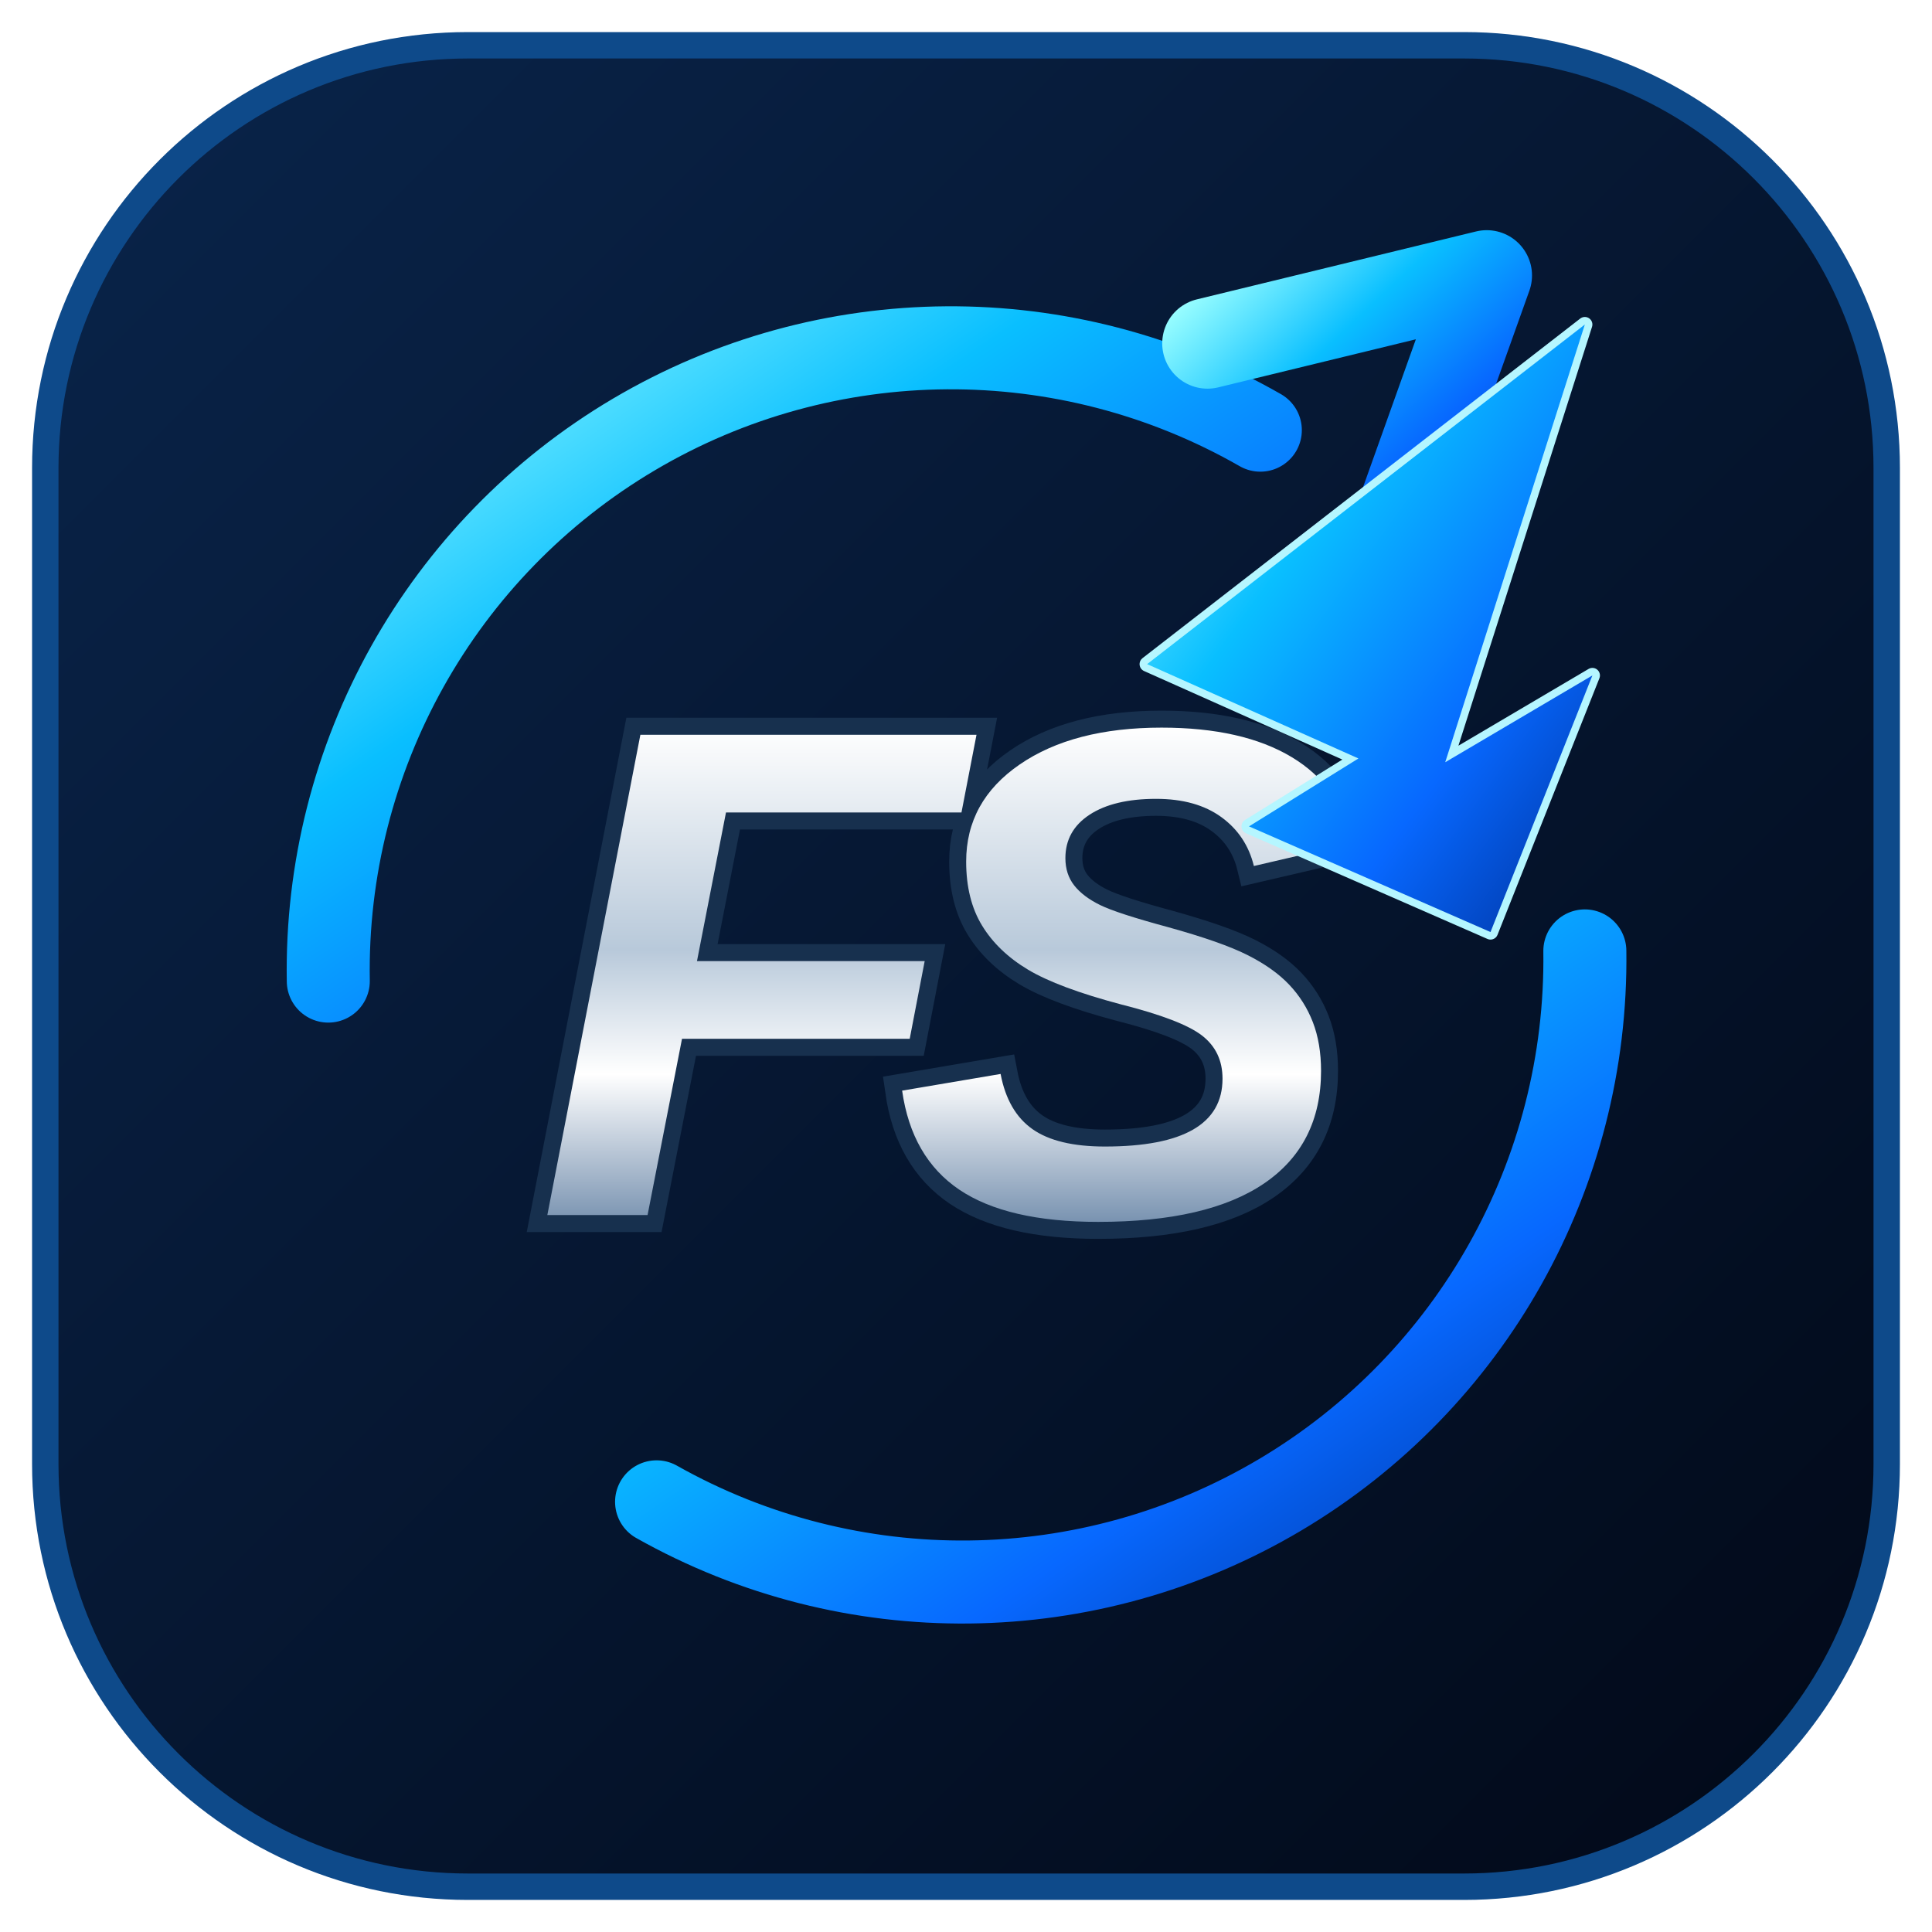
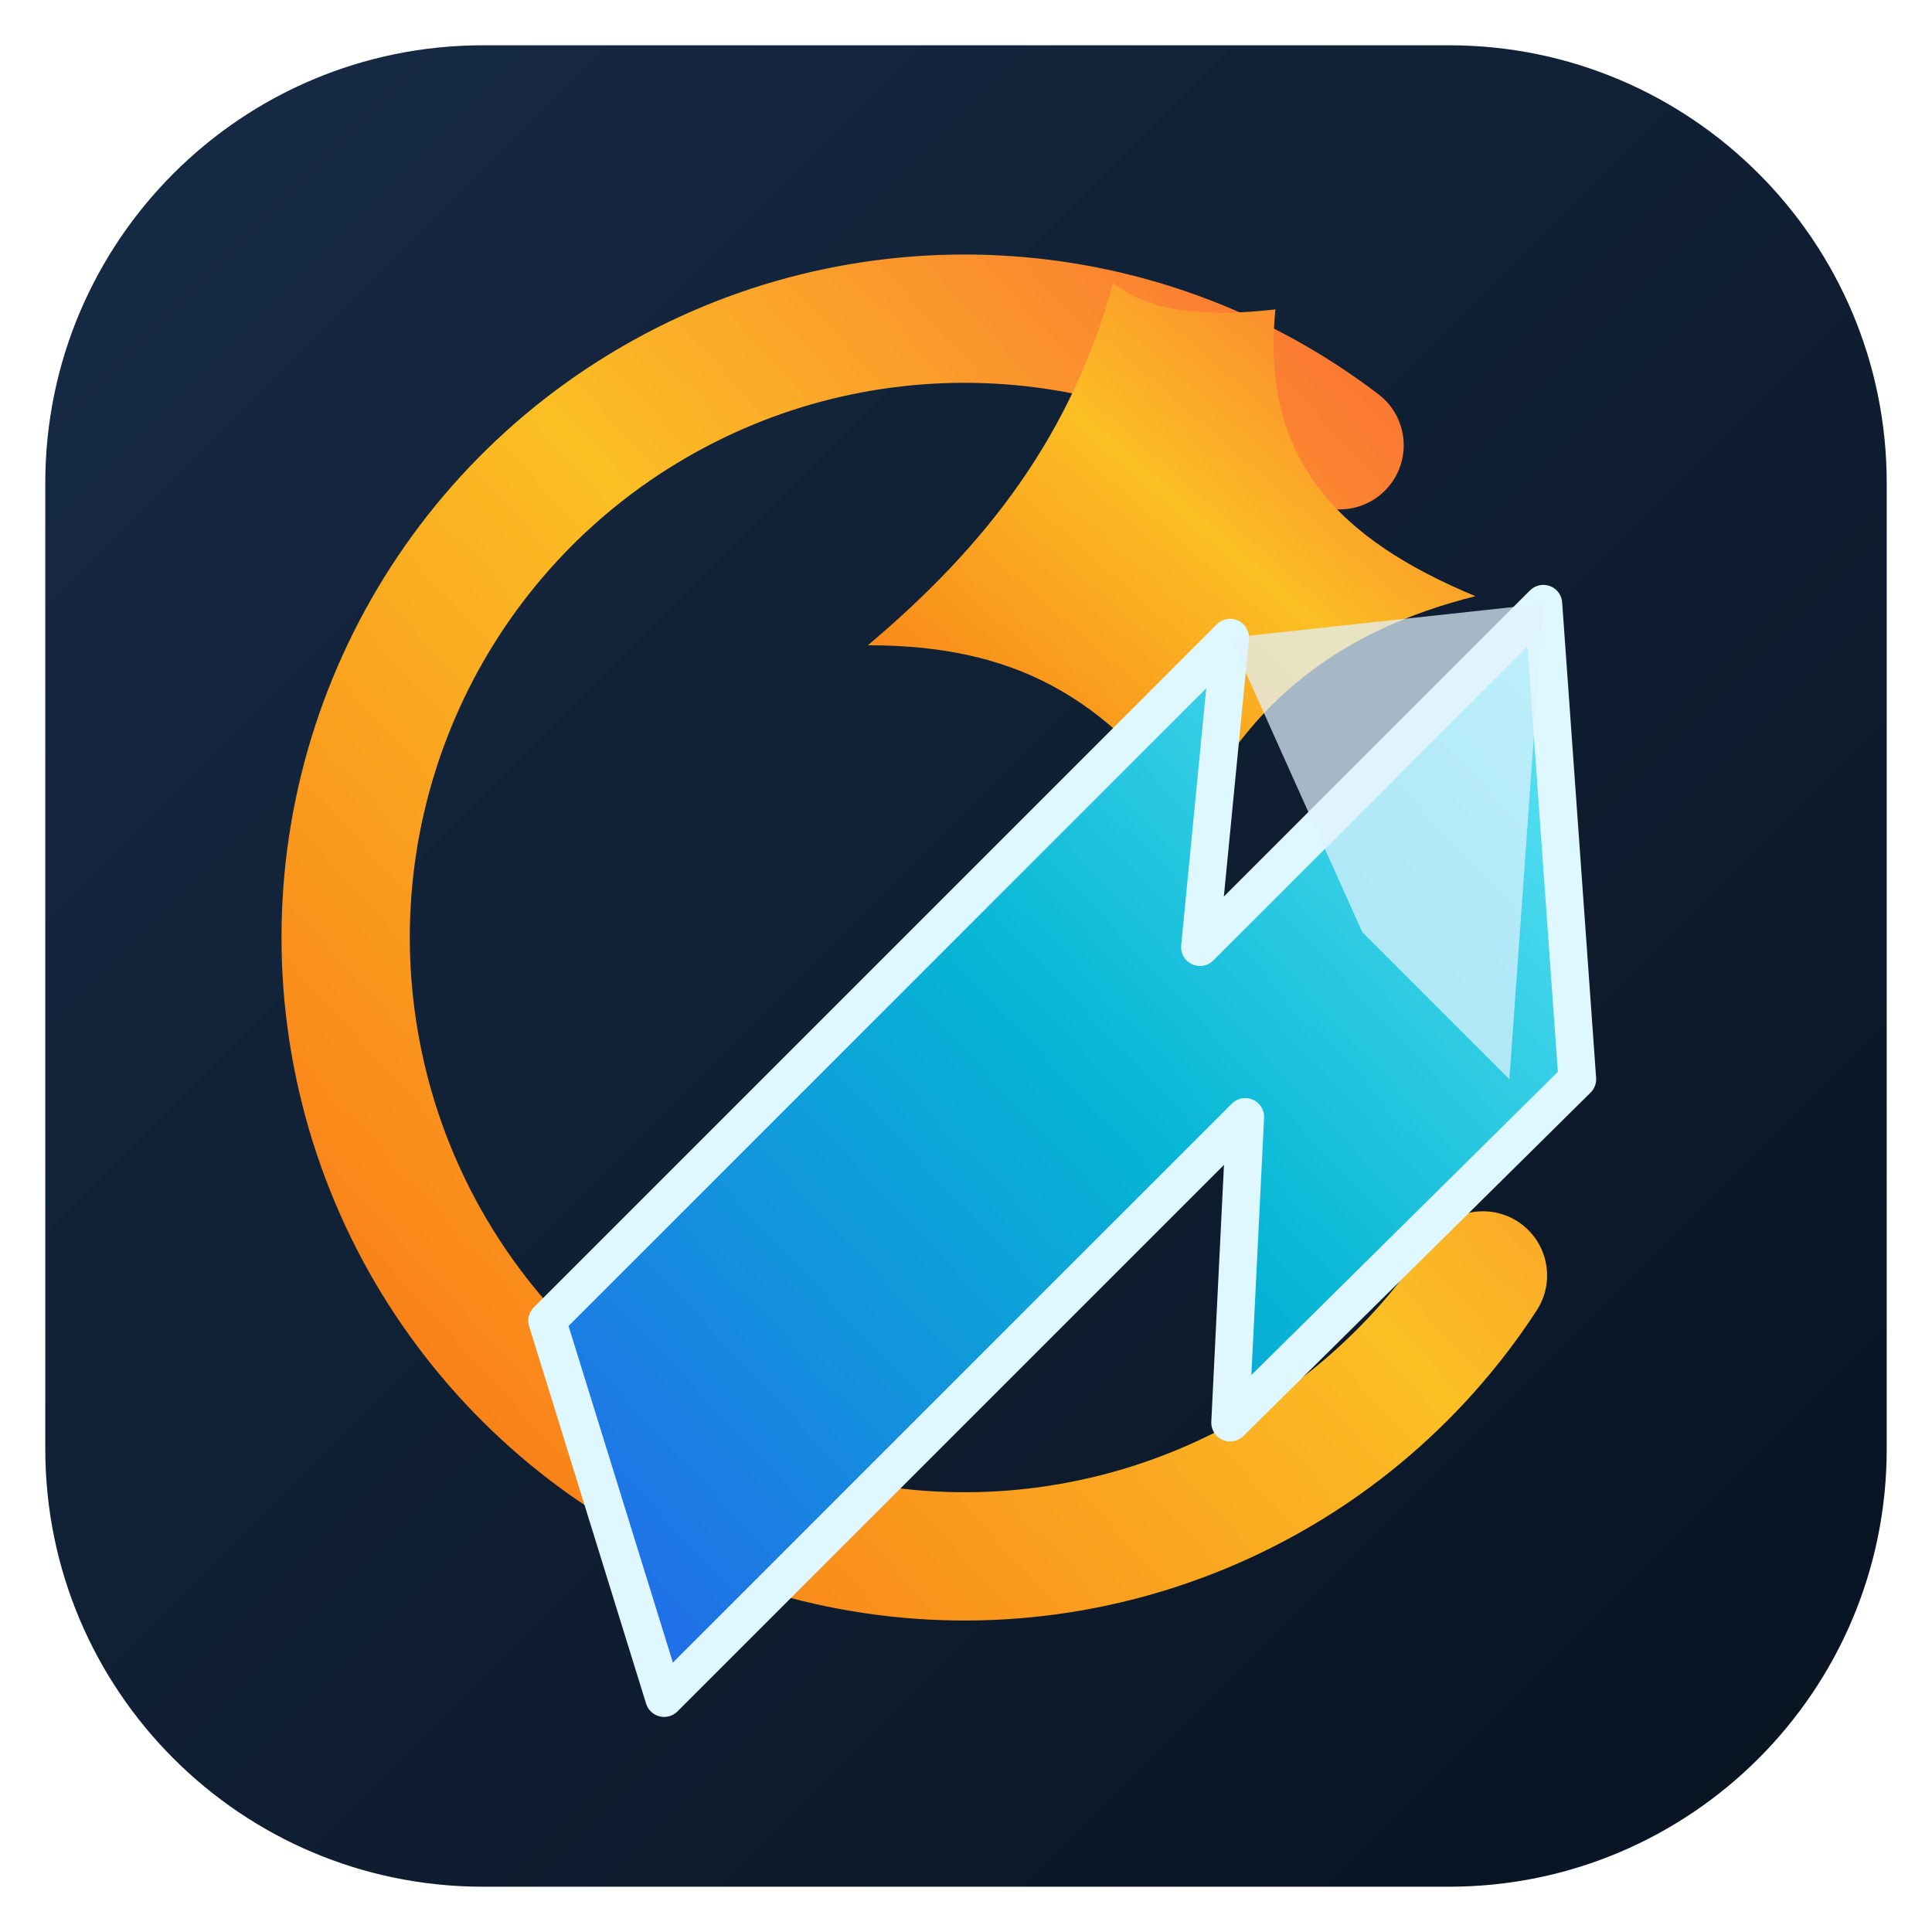
- <svg xmlns="http://www.w3.org/2000/svg" width="512" height="512" viewBox="0 0 512 512" role="img" aria-labelledby="title">
+ <svg xmlns="http://www.w3.org/2000/svg" width="512" height="512" viewBox="0 0 512 512">
  <defs>
-     <linearGradient id="navy" x1="0" y1="0" x2="1" y2="1">
-       <stop stop-color="#09244a" />
-       <stop offset="1" stop-color="#020918" />
+     <linearGradient id="bg" x1="0" y1="0" x2="1" y2="1">
+       <stop stop-color="#172b45" />
+       <stop offset="1" stop-color="#081321" />
    </linearGradient>
-     <linearGradient id="silver" x1="0" y1="0" x2="0" y2="1">
-       <stop stop-color="#fff" />
-       <stop offset=".45" stop-color="#b8c9da" />
-       <stop offset=".7" stop-color="#fff" />
-       <stop offset="1" stop-color="#7892b0" />
+     <linearGradient id="flame" x1="0" y1="1" x2="1" y2="0">
+       <stop stop-color="#f97316" />
+       <stop offset=".55" stop-color="#fbbf24" />
+       <stop offset="1" stop-color="#fb6b35" />
    </linearGradient>
-     <linearGradient id="blue" x1="0" y1="0" x2="1" y2="1">
-       <stop stop-color="#9cffff" />
-       <stop offset=".35" stop-color="#09bfff" />
-       <stop offset=".7" stop-color="#0768ff" />
-       <stop offset="1" stop-color="#00319c" />
+     <linearGradient id="arrow" x1="0" y1="1" x2="1" y2="0">
+       <stop stop-color="#2563eb" />
+       <stop offset=".55" stop-color="#06b6d4" />
+       <stop offset="1" stop-color="#67e8f9" />
    </linearGradient>
  </defs>
-   <rect x="12" y="12" width="488" height="488" rx="112" fill="url(#navy)" stroke="#0e4a8a" stroke-width="7" />
-   <path d="M87 260A165 165 0 0 1 334 114" fill="none" stroke="url(#blue)" stroke-width="22" stroke-linecap="round" />
-   <path d="M320 91l74-18-25 70" fill="none" stroke="url(#blue)" stroke-width="24" stroke-linejoin="round" stroke-linecap="round" />
-   <path d="M420 252A165 165 0 0 1 174 398" fill="none" stroke="url(#blue)" stroke-width="22" stroke-linecap="round" />
-   <g font-family="Arial,Helvetica,sans-serif" font-style="italic" font-weight="900" text-anchor="middle" paint-order="stroke">
-     <text x="251" y="322" font-size="185" letter-spacing="-18" fill="url(#silver)" stroke="#17304e" stroke-width="9">FS</text>
-     <path d="M304 176l116-90-37 116 39-23-27 68-64-28 29-18-56-25z" fill="url(#blue)" stroke="#b5f6ff" stroke-width="4" stroke-linejoin="round" />
-   </g>
+   <rect x="12" y="12" width="488" height="488" rx="116" fill="url(#bg)" />
+   <path d="M355 118a164 164 0 1 0 38 220" fill="none" stroke="url(#flame)" stroke-width="34" stroke-linecap="round" />
+   <path d="M338 82c-4 40 17 61 53 76-36 9-60 28-75 59-23-33-48-46-86-46 32-27 54-56 65-96 10 8 25 9 43 7z" fill="url(#flame)" />
+   <path d="M145 350 326 169l-8 82 91-91 9 126-92 91 4-81-154 154z" fill="url(#arrow)" stroke="#dff8ff" stroke-width="10" stroke-linejoin="round" />
+   <path d="m326 169 83-9-9 126-39-39z" fill="#e0f2fe" opacity=".72" />
</svg>
